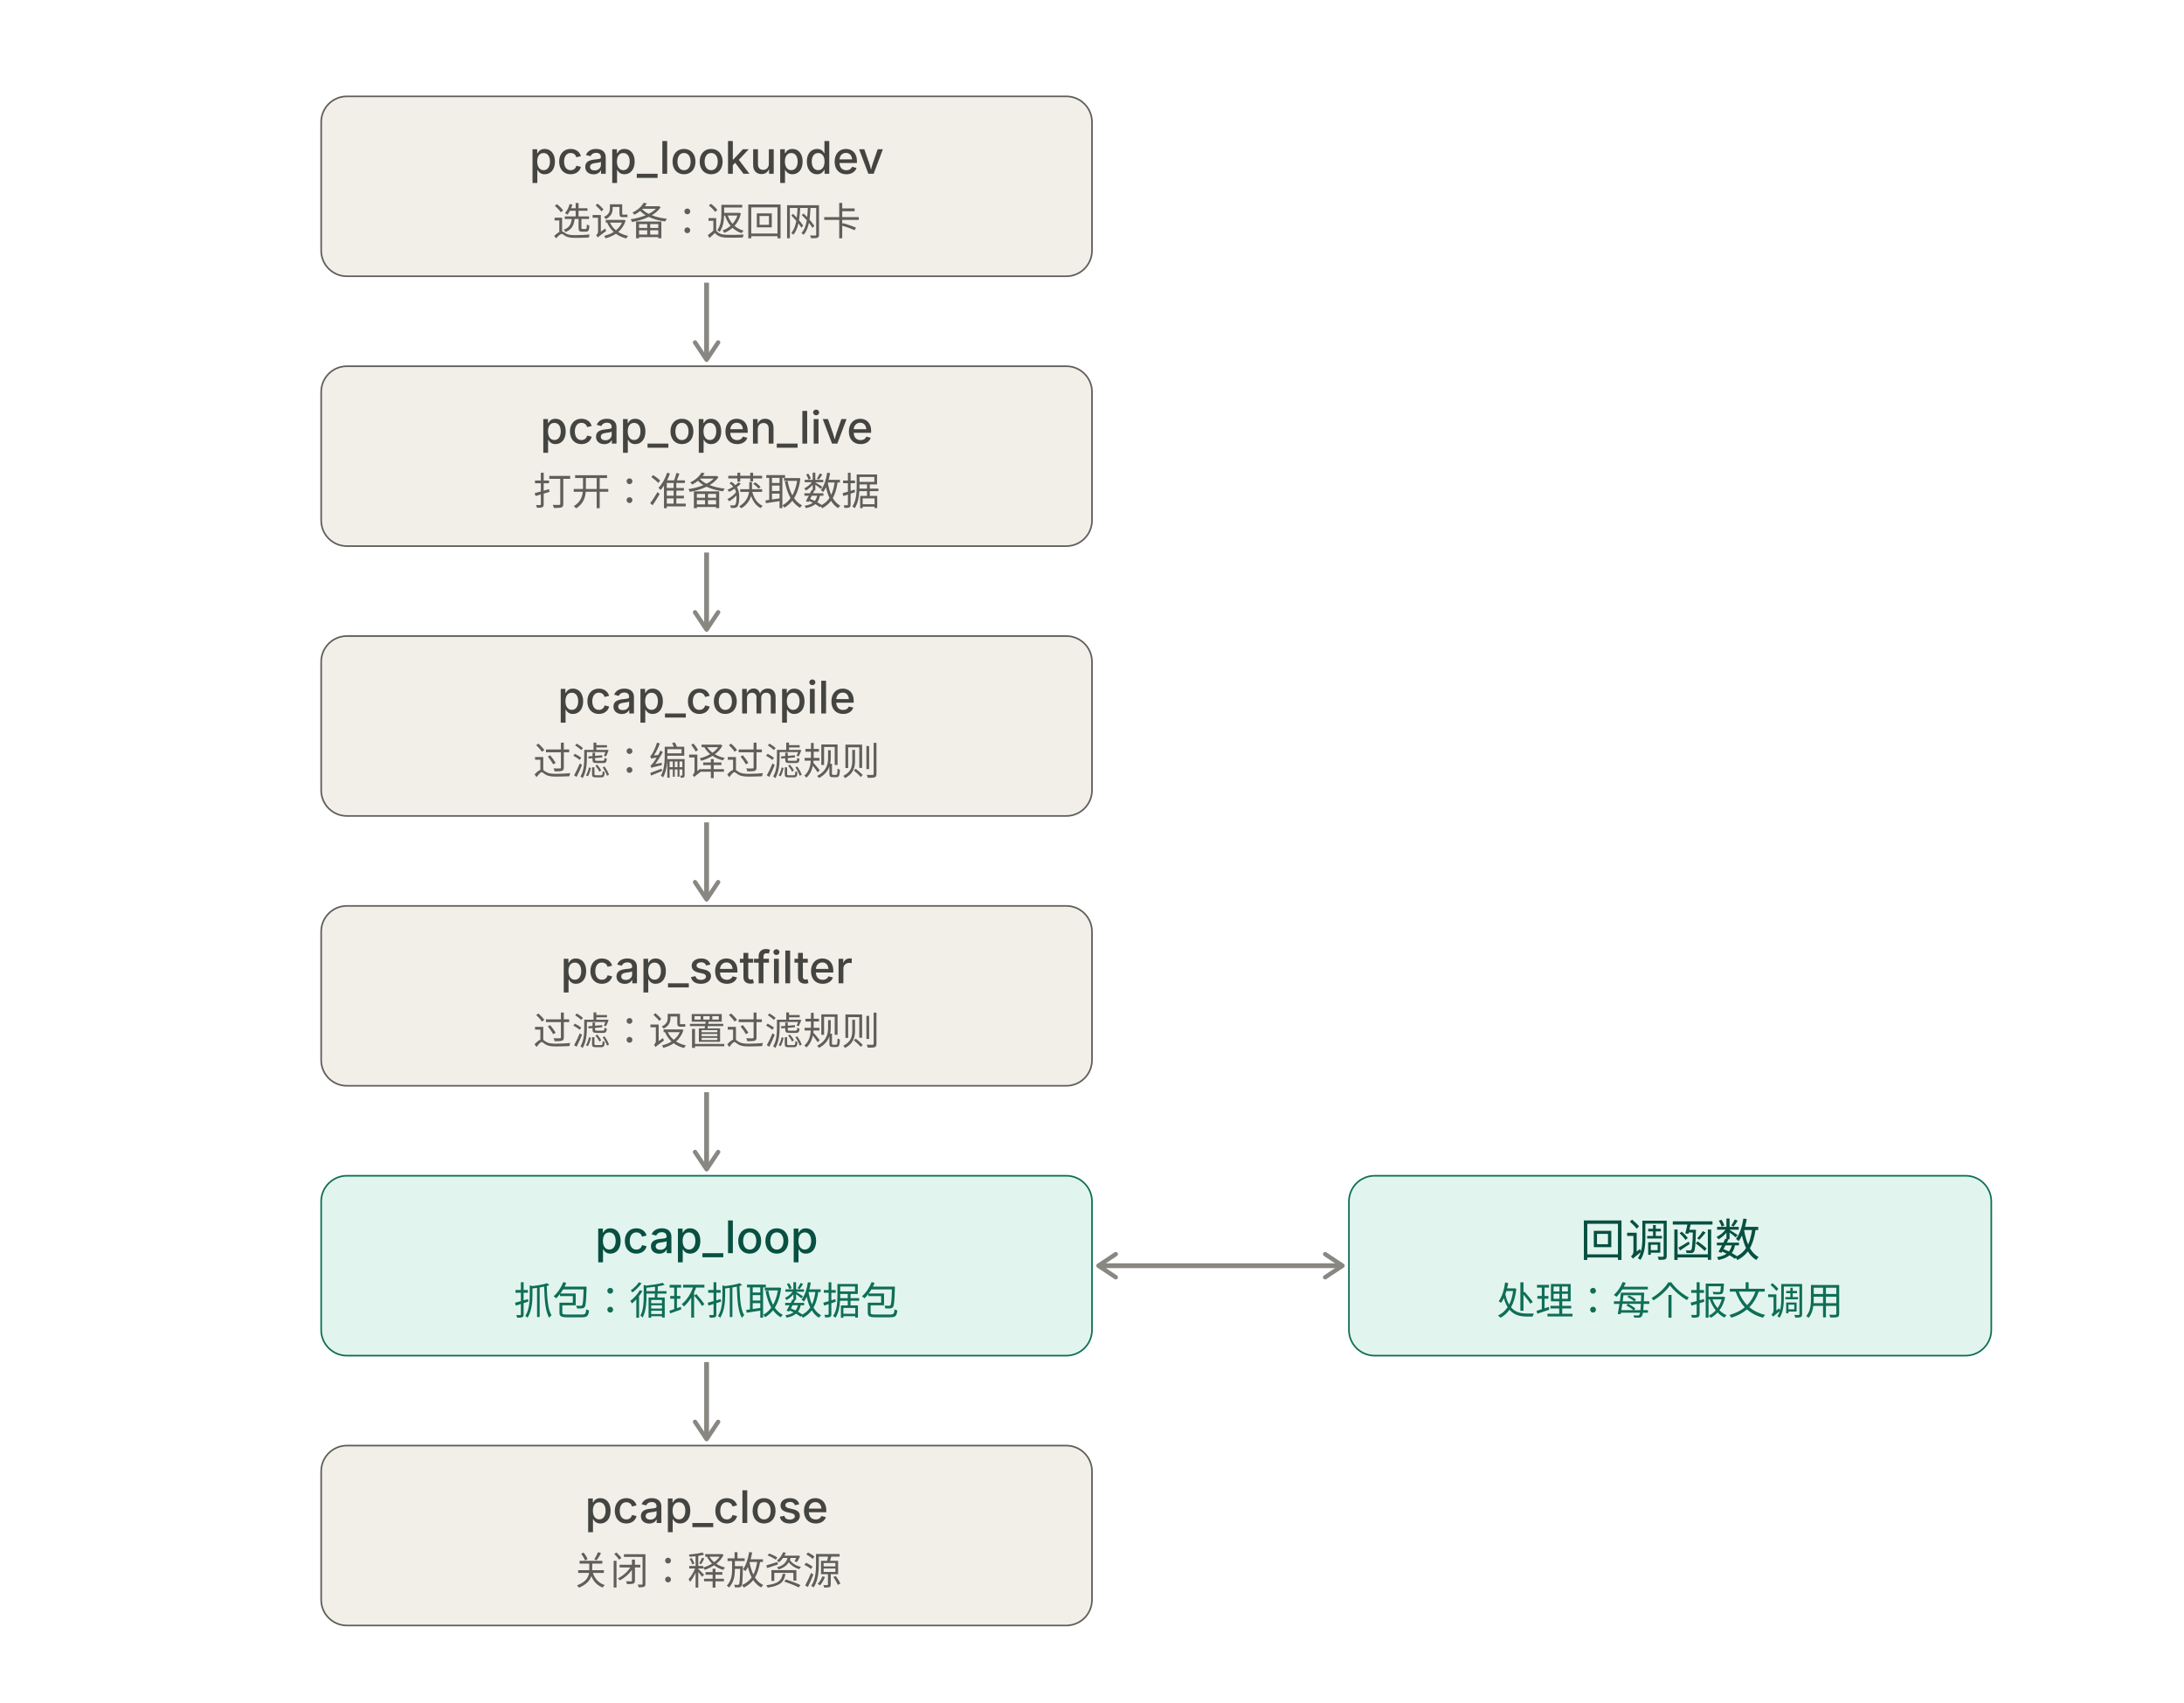
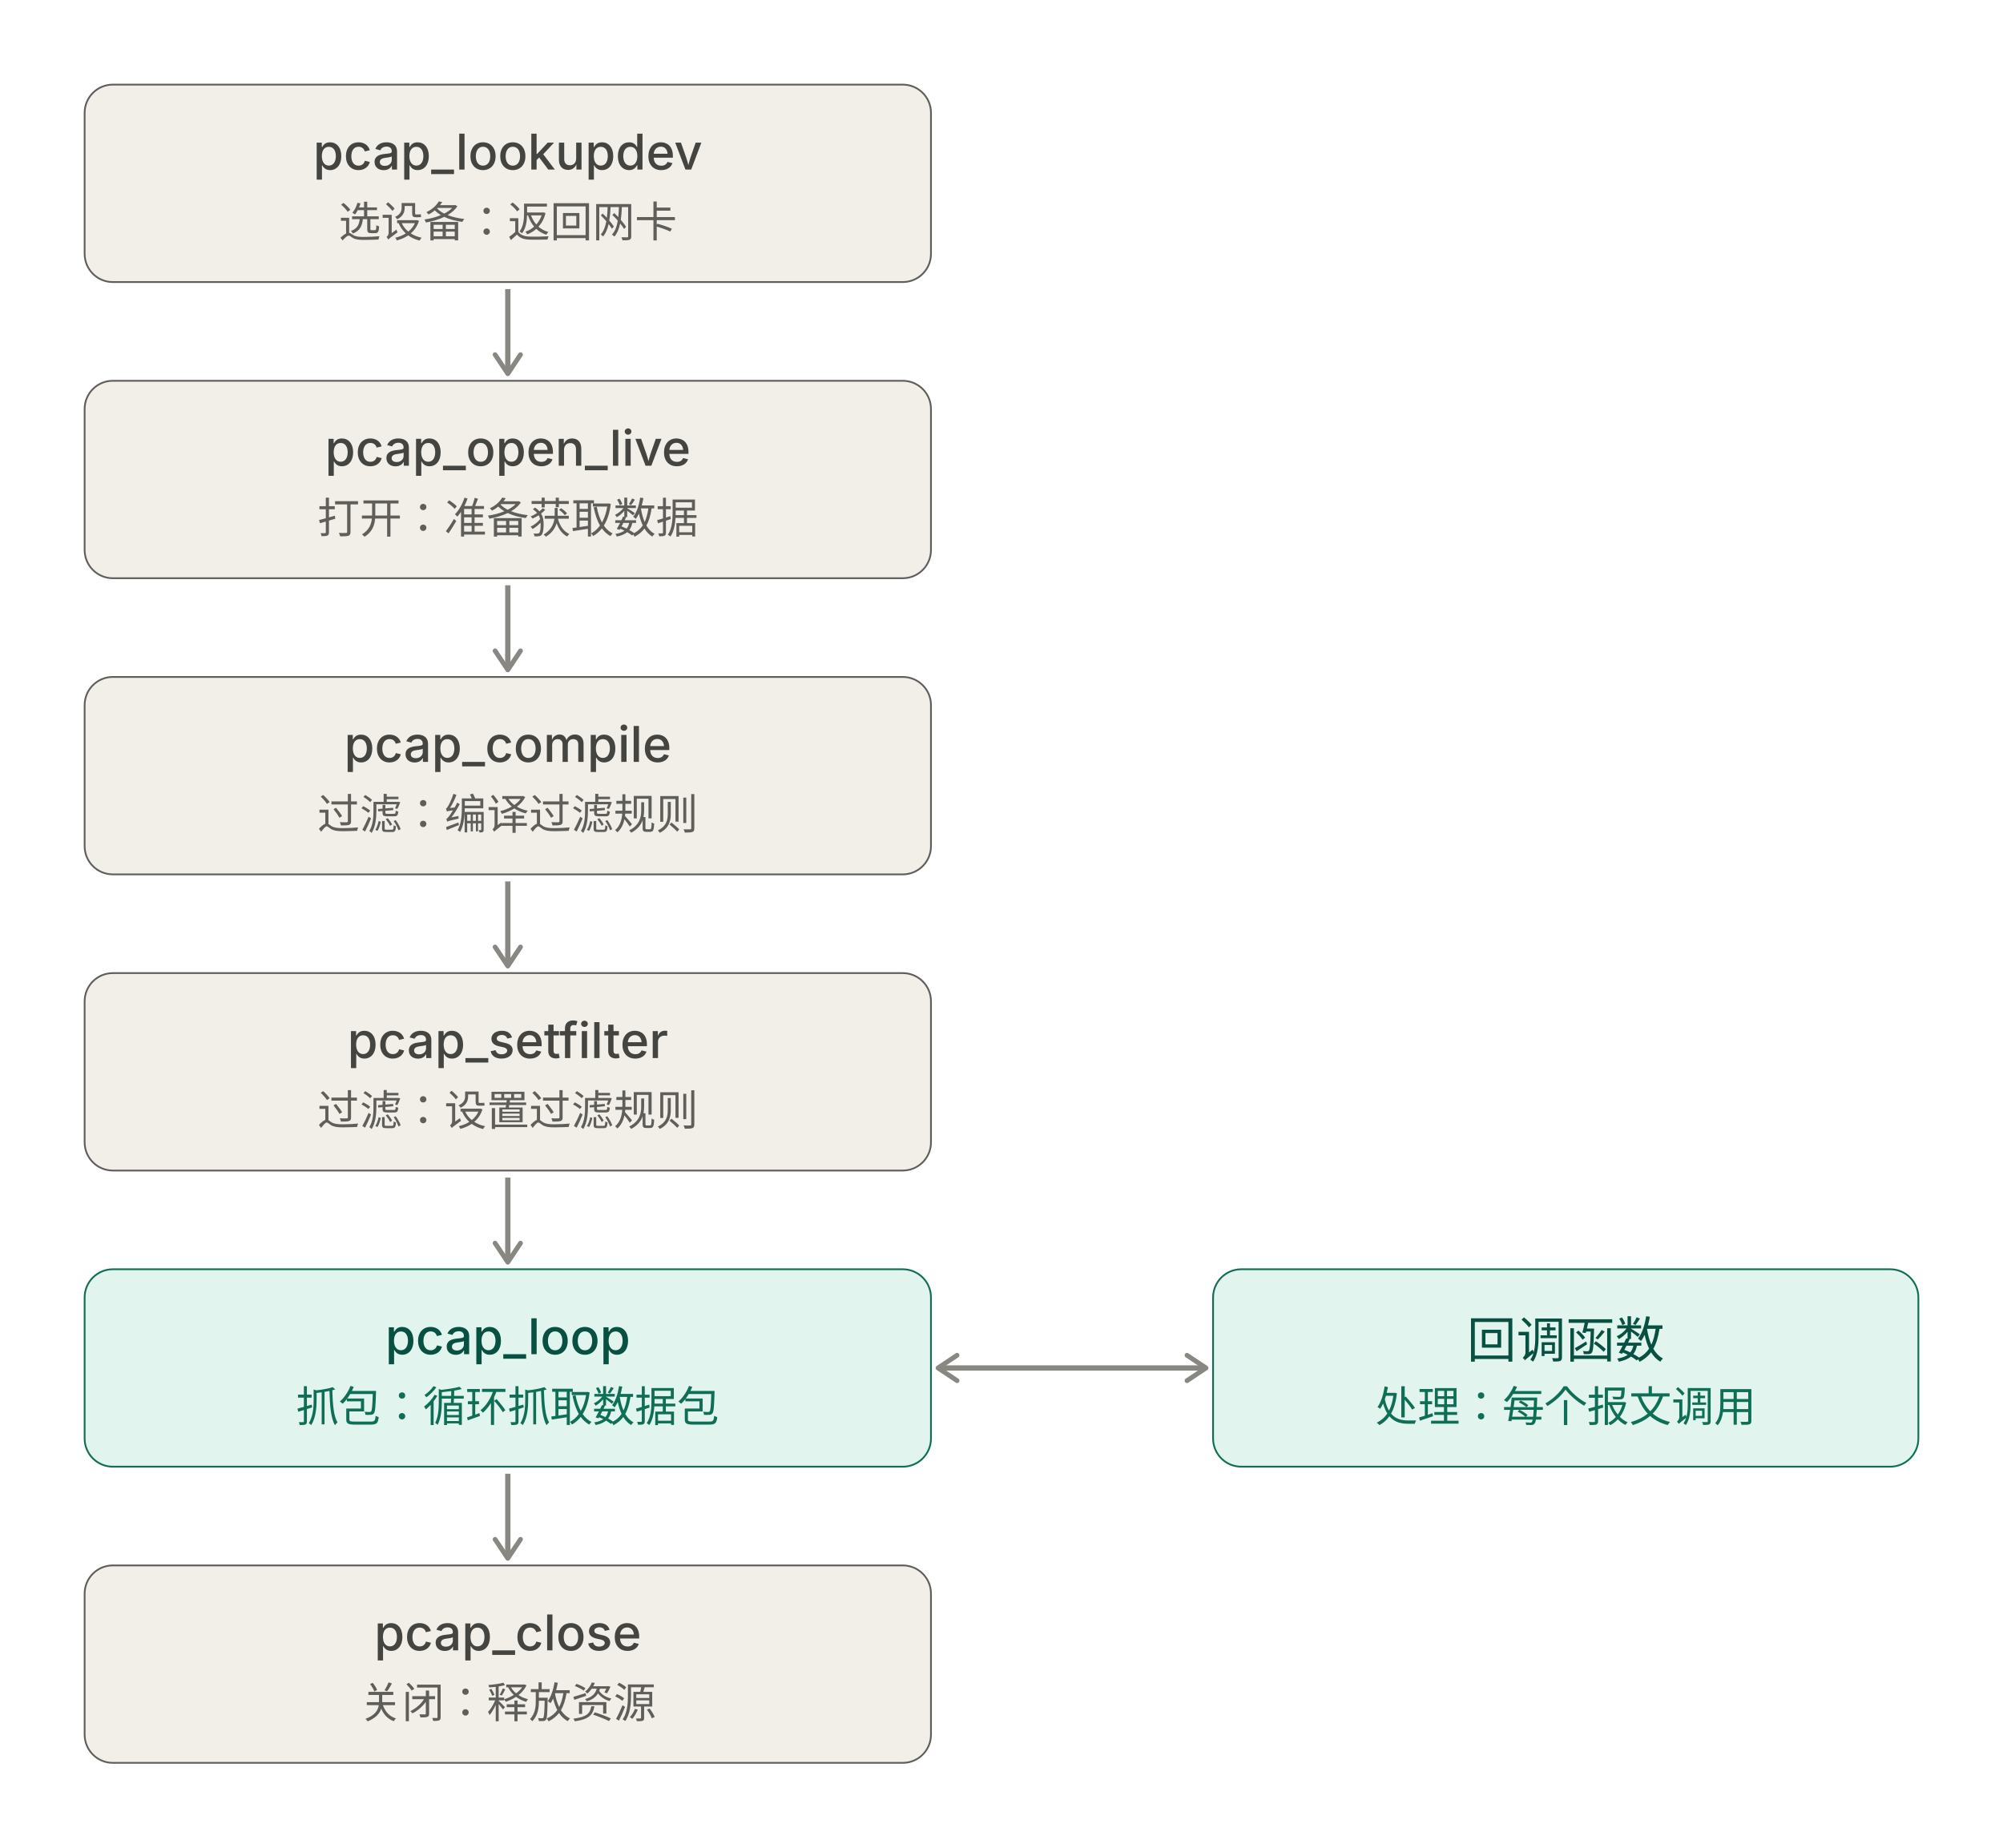
- <svg xmlns="http://www.w3.org/2000/svg" width="100%" viewBox="0 0 680 530" role="img" style="">
+ <svg xmlns="http://www.w3.org/2000/svg" width="568" viewBox="76 6 568 524" role="img" style="">
  <defs>
    <marker id="arrow" viewBox="0 0 10 10" refX="8" refY="5" markerWidth="6" markerHeight="6" orient="auto-start-reverse">
      <path d="M2 1L8 5L2 9" fill="none" stroke="context-stroke" stroke-width="1.5" stroke-linecap="round" stroke-linejoin="round" style="stroke:#898781;stroke:context-stroke;" />
    </marker>
  </defs>
  <g style="fill:rgb(0, 0, 0);stroke:none;color:rgb(11, 11, 11);stroke-width:1px;stroke-linecap:butt;stroke-linejoin:miter;opacity:1;font-family:anthropic-sans, -apple-system, &quot;system-ui&quot;, &quot;Segoe UI&quot;, sans-serif;font-size:16px;font-weight:400;text-anchor:start;dominant-baseline:auto">
    <rect x="100" y="30" width="240" height="56" rx="8" stroke-width="0.5" style="fill:rgb(241, 239, 232);stroke:rgb(95, 94, 90);color:rgb(11, 11, 11);stroke-width:0.5px;stroke-linecap:butt;stroke-linejoin:miter;opacity:1;font-family:anthropic-sans, -apple-system, &quot;system-ui&quot;, &quot;Segoe UI&quot;, sans-serif;font-size:16px;font-weight:400;text-anchor:start;dominant-baseline:auto" />
    <text x="220" y="49" text-anchor="middle" dominant-baseline="central" style="fill:rgb(68, 68, 65);stroke:none;color:rgb(11, 11, 11);stroke-width:1px;stroke-linecap:butt;stroke-linejoin:miter;opacity:1;font-family:anthropic-sans, -apple-system, &quot;system-ui&quot;, &quot;Segoe UI&quot;, sans-serif;font-size:14px;font-weight:500;text-anchor:middle;dominant-baseline:central">pcap_lookupdev</text>
    <text x="220" y="68" text-anchor="middle" dominant-baseline="central" style="fill:rgb(95, 94, 90);stroke:none;color:rgb(11, 11, 11);stroke-width:1px;stroke-linecap:butt;stroke-linejoin:miter;opacity:1;font-family:anthropic-sans, -apple-system, &quot;system-ui&quot;, &quot;Segoe UI&quot;, sans-serif;font-size:12px;font-weight:400;text-anchor:middle;dominant-baseline:central">选设备：返回网卡</text>
  </g>
  <line x1="220" y1="88" x2="220" y2="112" marker-end="url(#arrow)" style="fill:none;stroke:rgb(137, 135, 129);color:rgb(11, 11, 11);stroke-width:1.5px;stroke-linecap:butt;stroke-linejoin:miter;opacity:1;font-family:anthropic-sans, -apple-system, &quot;system-ui&quot;, &quot;Segoe UI&quot;, sans-serif;font-size:16px;font-weight:400;text-anchor:start;dominant-baseline:auto" />
  <g style="fill:rgb(0, 0, 0);stroke:none;color:rgb(11, 11, 11);stroke-width:1px;stroke-linecap:butt;stroke-linejoin:miter;opacity:1;font-family:anthropic-sans, -apple-system, &quot;system-ui&quot;, &quot;Segoe UI&quot;, sans-serif;font-size:16px;font-weight:400;text-anchor:start;dominant-baseline:auto">
    <rect x="100" y="114" width="240" height="56" rx="8" stroke-width="0.5" style="fill:rgb(241, 239, 232);stroke:rgb(95, 94, 90);color:rgb(11, 11, 11);stroke-width:0.5px;stroke-linecap:butt;stroke-linejoin:miter;opacity:1;font-family:anthropic-sans, -apple-system, &quot;system-ui&quot;, &quot;Segoe UI&quot;, sans-serif;font-size:16px;font-weight:400;text-anchor:start;dominant-baseline:auto" />
    <text x="220" y="133" text-anchor="middle" dominant-baseline="central" style="fill:rgb(68, 68, 65);stroke:none;color:rgb(11, 11, 11);stroke-width:1px;stroke-linecap:butt;stroke-linejoin:miter;opacity:1;font-family:anthropic-sans, -apple-system, &quot;system-ui&quot;, &quot;Segoe UI&quot;, sans-serif;font-size:14px;font-weight:500;text-anchor:middle;dominant-baseline:central">pcap_open_live</text>
    <text x="220" y="152" text-anchor="middle" dominant-baseline="central" style="fill:rgb(95, 94, 90);stroke:none;color:rgb(11, 11, 11);stroke-width:1px;stroke-linecap:butt;stroke-linejoin:miter;opacity:1;font-family:anthropic-sans, -apple-system, &quot;system-ui&quot;, &quot;Segoe UI&quot;, sans-serif;font-size:12px;font-weight:400;text-anchor:middle;dominant-baseline:central">打开：准备获取数据</text>
  </g>
  <line x1="220" y1="172" x2="220" y2="196" marker-end="url(#arrow)" style="fill:none;stroke:rgb(137, 135, 129);color:rgb(11, 11, 11);stroke-width:1.5px;stroke-linecap:butt;stroke-linejoin:miter;opacity:1;font-family:anthropic-sans, -apple-system, &quot;system-ui&quot;, &quot;Segoe UI&quot;, sans-serif;font-size:16px;font-weight:400;text-anchor:start;dominant-baseline:auto" />
  <g style="fill:rgb(0, 0, 0);stroke:none;color:rgb(11, 11, 11);stroke-width:1px;stroke-linecap:butt;stroke-linejoin:miter;opacity:1;font-family:anthropic-sans, -apple-system, &quot;system-ui&quot;, &quot;Segoe UI&quot;, sans-serif;font-size:16px;font-weight:400;text-anchor:start;dominant-baseline:auto">
    <rect x="100" y="198" width="240" height="56" rx="8" stroke-width="0.5" style="fill:rgb(241, 239, 232);stroke:rgb(95, 94, 90);color:rgb(11, 11, 11);stroke-width:0.5px;stroke-linecap:butt;stroke-linejoin:miter;opacity:1;font-family:anthropic-sans, -apple-system, &quot;system-ui&quot;, &quot;Segoe UI&quot;, sans-serif;font-size:16px;font-weight:400;text-anchor:start;dominant-baseline:auto" />
    <text x="220" y="217" text-anchor="middle" dominant-baseline="central" style="fill:rgb(68, 68, 65);stroke:none;color:rgb(11, 11, 11);stroke-width:1px;stroke-linecap:butt;stroke-linejoin:miter;opacity:1;font-family:anthropic-sans, -apple-system, &quot;system-ui&quot;, &quot;Segoe UI&quot;, sans-serif;font-size:14px;font-weight:500;text-anchor:middle;dominant-baseline:central">pcap_compile</text>
    <text x="220" y="236" text-anchor="middle" dominant-baseline="central" style="fill:rgb(95, 94, 90);stroke:none;color:rgb(11, 11, 11);stroke-width:1px;stroke-linecap:butt;stroke-linejoin:miter;opacity:1;font-family:anthropic-sans, -apple-system, &quot;system-ui&quot;, &quot;Segoe UI&quot;, sans-serif;font-size:12px;font-weight:400;text-anchor:middle;dominant-baseline:central">过滤：编译过滤规则</text>
  </g>
  <line x1="220" y1="256" x2="220" y2="280" marker-end="url(#arrow)" style="fill:none;stroke:rgb(137, 135, 129);color:rgb(11, 11, 11);stroke-width:1.5px;stroke-linecap:butt;stroke-linejoin:miter;opacity:1;font-family:anthropic-sans, -apple-system, &quot;system-ui&quot;, &quot;Segoe UI&quot;, sans-serif;font-size:16px;font-weight:400;text-anchor:start;dominant-baseline:auto" />
  <g style="fill:rgb(0, 0, 0);stroke:none;color:rgb(11, 11, 11);stroke-width:1px;stroke-linecap:butt;stroke-linejoin:miter;opacity:1;font-family:anthropic-sans, -apple-system, &quot;system-ui&quot;, &quot;Segoe UI&quot;, sans-serif;font-size:16px;font-weight:400;text-anchor:start;dominant-baseline:auto">
    <rect x="100" y="282" width="240" height="56" rx="8" stroke-width="0.5" style="fill:rgb(241, 239, 232);stroke:rgb(95, 94, 90);color:rgb(11, 11, 11);stroke-width:0.5px;stroke-linecap:butt;stroke-linejoin:miter;opacity:1;font-family:anthropic-sans, -apple-system, &quot;system-ui&quot;, &quot;Segoe UI&quot;, sans-serif;font-size:16px;font-weight:400;text-anchor:start;dominant-baseline:auto" />
    <text x="220" y="301" text-anchor="middle" dominant-baseline="central" style="fill:rgb(68, 68, 65);stroke:none;color:rgb(11, 11, 11);stroke-width:1px;stroke-linecap:butt;stroke-linejoin:miter;opacity:1;font-family:anthropic-sans, -apple-system, &quot;system-ui&quot;, &quot;Segoe UI&quot;, sans-serif;font-size:14px;font-weight:500;text-anchor:middle;dominant-baseline:central">pcap_setfilter</text>
    <text x="220" y="320" text-anchor="middle" dominant-baseline="central" style="fill:rgb(95, 94, 90);stroke:none;color:rgb(11, 11, 11);stroke-width:1px;stroke-linecap:butt;stroke-linejoin:miter;opacity:1;font-family:anthropic-sans, -apple-system, &quot;system-ui&quot;, &quot;Segoe UI&quot;, sans-serif;font-size:12px;font-weight:400;text-anchor:middle;dominant-baseline:central">过滤：设置过滤规则</text>
  </g>
  <line x1="220" y1="340" x2="220" y2="364" marker-end="url(#arrow)" style="fill:none;stroke:rgb(137, 135, 129);color:rgb(11, 11, 11);stroke-width:1.5px;stroke-linecap:butt;stroke-linejoin:miter;opacity:1;font-family:anthropic-sans, -apple-system, &quot;system-ui&quot;, &quot;Segoe UI&quot;, sans-serif;font-size:16px;font-weight:400;text-anchor:start;dominant-baseline:auto" />
  <g style="fill:rgb(0, 0, 0);stroke:none;color:rgb(11, 11, 11);stroke-width:1px;stroke-linecap:butt;stroke-linejoin:miter;opacity:1;font-family:anthropic-sans, -apple-system, &quot;system-ui&quot;, &quot;Segoe UI&quot;, sans-serif;font-size:16px;font-weight:400;text-anchor:start;dominant-baseline:auto">
    <rect x="100" y="366" width="240" height="56" rx="8" stroke-width="0.5" style="fill:rgb(225, 245, 238);stroke:rgb(15, 110, 86);color:rgb(11, 11, 11);stroke-width:0.5px;stroke-linecap:butt;stroke-linejoin:miter;opacity:1;font-family:anthropic-sans, -apple-system, &quot;system-ui&quot;, &quot;Segoe UI&quot;, sans-serif;font-size:16px;font-weight:400;text-anchor:start;dominant-baseline:auto" />
    <text x="220" y="385" text-anchor="middle" dominant-baseline="central" style="fill:rgb(8, 80, 65);stroke:none;color:rgb(11, 11, 11);stroke-width:1px;stroke-linecap:butt;stroke-linejoin:miter;opacity:1;font-family:anthropic-sans, -apple-system, &quot;system-ui&quot;, &quot;Segoe UI&quot;, sans-serif;font-size:14px;font-weight:500;text-anchor:middle;dominant-baseline:central">pcap_loop</text>
    <text x="220" y="404" text-anchor="middle" dominant-baseline="central" style="fill:rgb(15, 110, 86);stroke:none;color:rgb(11, 11, 11);stroke-width:1px;stroke-linecap:butt;stroke-linejoin:miter;opacity:1;font-family:anthropic-sans, -apple-system, &quot;system-ui&quot;, &quot;Segoe UI&quot;, sans-serif;font-size:12px;font-weight:400;text-anchor:middle;dominant-baseline:central">抓包：循环抓取数据包</text>
  </g>
  <line x1="342" y1="394" x2="418" y2="394" marker-start="url(#arrow)" marker-end="url(#arrow)" style="fill:none;stroke:rgb(137, 135, 129);color:rgb(11, 11, 11);stroke-width:1.5px;stroke-linecap:butt;stroke-linejoin:miter;opacity:1;font-family:anthropic-sans, -apple-system, &quot;system-ui&quot;, &quot;Segoe UI&quot;, sans-serif;font-size:16px;font-weight:400;text-anchor:start;dominant-baseline:auto" />
  <g style="fill:rgb(0, 0, 0);stroke:none;color:rgb(11, 11, 11);stroke-width:1px;stroke-linecap:butt;stroke-linejoin:miter;opacity:1;font-family:anthropic-sans, -apple-system, &quot;system-ui&quot;, &quot;Segoe UI&quot;, sans-serif;font-size:16px;font-weight:400;text-anchor:start;dominant-baseline:auto">
    <rect x="420" y="366" width="200" height="56" rx="8" stroke-width="0.5" style="fill:rgb(225, 245, 238);stroke:rgb(15, 110, 86);color:rgb(11, 11, 11);stroke-width:0.5px;stroke-linecap:butt;stroke-linejoin:miter;opacity:1;font-family:anthropic-sans, -apple-system, &quot;system-ui&quot;, &quot;Segoe UI&quot;, sans-serif;font-size:16px;font-weight:400;text-anchor:start;dominant-baseline:auto" />
    <text x="520" y="385" text-anchor="middle" dominant-baseline="central" style="fill:rgb(8, 80, 65);stroke:none;color:rgb(11, 11, 11);stroke-width:1px;stroke-linecap:butt;stroke-linejoin:miter;opacity:1;font-family:anthropic-sans, -apple-system, &quot;system-ui&quot;, &quot;Segoe UI&quot;, sans-serif;font-size:14px;font-weight:500;text-anchor:middle;dominant-baseline:central">回调函数</text>
    <text x="520" y="404" text-anchor="middle" dominant-baseline="central" style="fill:rgb(15, 110, 86);stroke:none;color:rgb(11, 11, 11);stroke-width:1px;stroke-linecap:butt;stroke-linejoin:miter;opacity:1;font-family:anthropic-sans, -apple-system, &quot;system-ui&quot;, &quot;Segoe UI&quot;, sans-serif;font-size:12px;font-weight:400;text-anchor:middle;dominant-baseline:central">处理：每个报文调用</text>
  </g>
  <line x1="220" y1="424" x2="220" y2="448" marker-end="url(#arrow)" style="fill:none;stroke:rgb(137, 135, 129);color:rgb(11, 11, 11);stroke-width:1.5px;stroke-linecap:butt;stroke-linejoin:miter;opacity:1;font-family:anthropic-sans, -apple-system, &quot;system-ui&quot;, &quot;Segoe UI&quot;, sans-serif;font-size:16px;font-weight:400;text-anchor:start;dominant-baseline:auto" />
  <g style="fill:rgb(0, 0, 0);stroke:none;color:rgb(11, 11, 11);stroke-width:1px;stroke-linecap:butt;stroke-linejoin:miter;opacity:1;font-family:anthropic-sans, -apple-system, &quot;system-ui&quot;, &quot;Segoe UI&quot;, sans-serif;font-size:16px;font-weight:400;text-anchor:start;dominant-baseline:auto">
    <rect x="100" y="450" width="240" height="56" rx="8" stroke-width="0.5" style="fill:rgb(241, 239, 232);stroke:rgb(95, 94, 90);color:rgb(11, 11, 11);stroke-width:0.5px;stroke-linecap:butt;stroke-linejoin:miter;opacity:1;font-family:anthropic-sans, -apple-system, &quot;system-ui&quot;, &quot;Segoe UI&quot;, sans-serif;font-size:16px;font-weight:400;text-anchor:start;dominant-baseline:auto" />
    <text x="220" y="469" text-anchor="middle" dominant-baseline="central" style="fill:rgb(68, 68, 65);stroke:none;color:rgb(11, 11, 11);stroke-width:1px;stroke-linecap:butt;stroke-linejoin:miter;opacity:1;font-family:anthropic-sans, -apple-system, &quot;system-ui&quot;, &quot;Segoe UI&quot;, sans-serif;font-size:14px;font-weight:500;text-anchor:middle;dominant-baseline:central">pcap_close</text>
    <text x="220" y="488" text-anchor="middle" dominant-baseline="central" style="fill:rgb(95, 94, 90);stroke:none;color:rgb(11, 11, 11);stroke-width:1px;stroke-linecap:butt;stroke-linejoin:miter;opacity:1;font-family:anthropic-sans, -apple-system, &quot;system-ui&quot;, &quot;Segoe UI&quot;, sans-serif;font-size:12px;font-weight:400;text-anchor:middle;dominant-baseline:central">关闭：释放资源</text>
  </g>
</svg>
